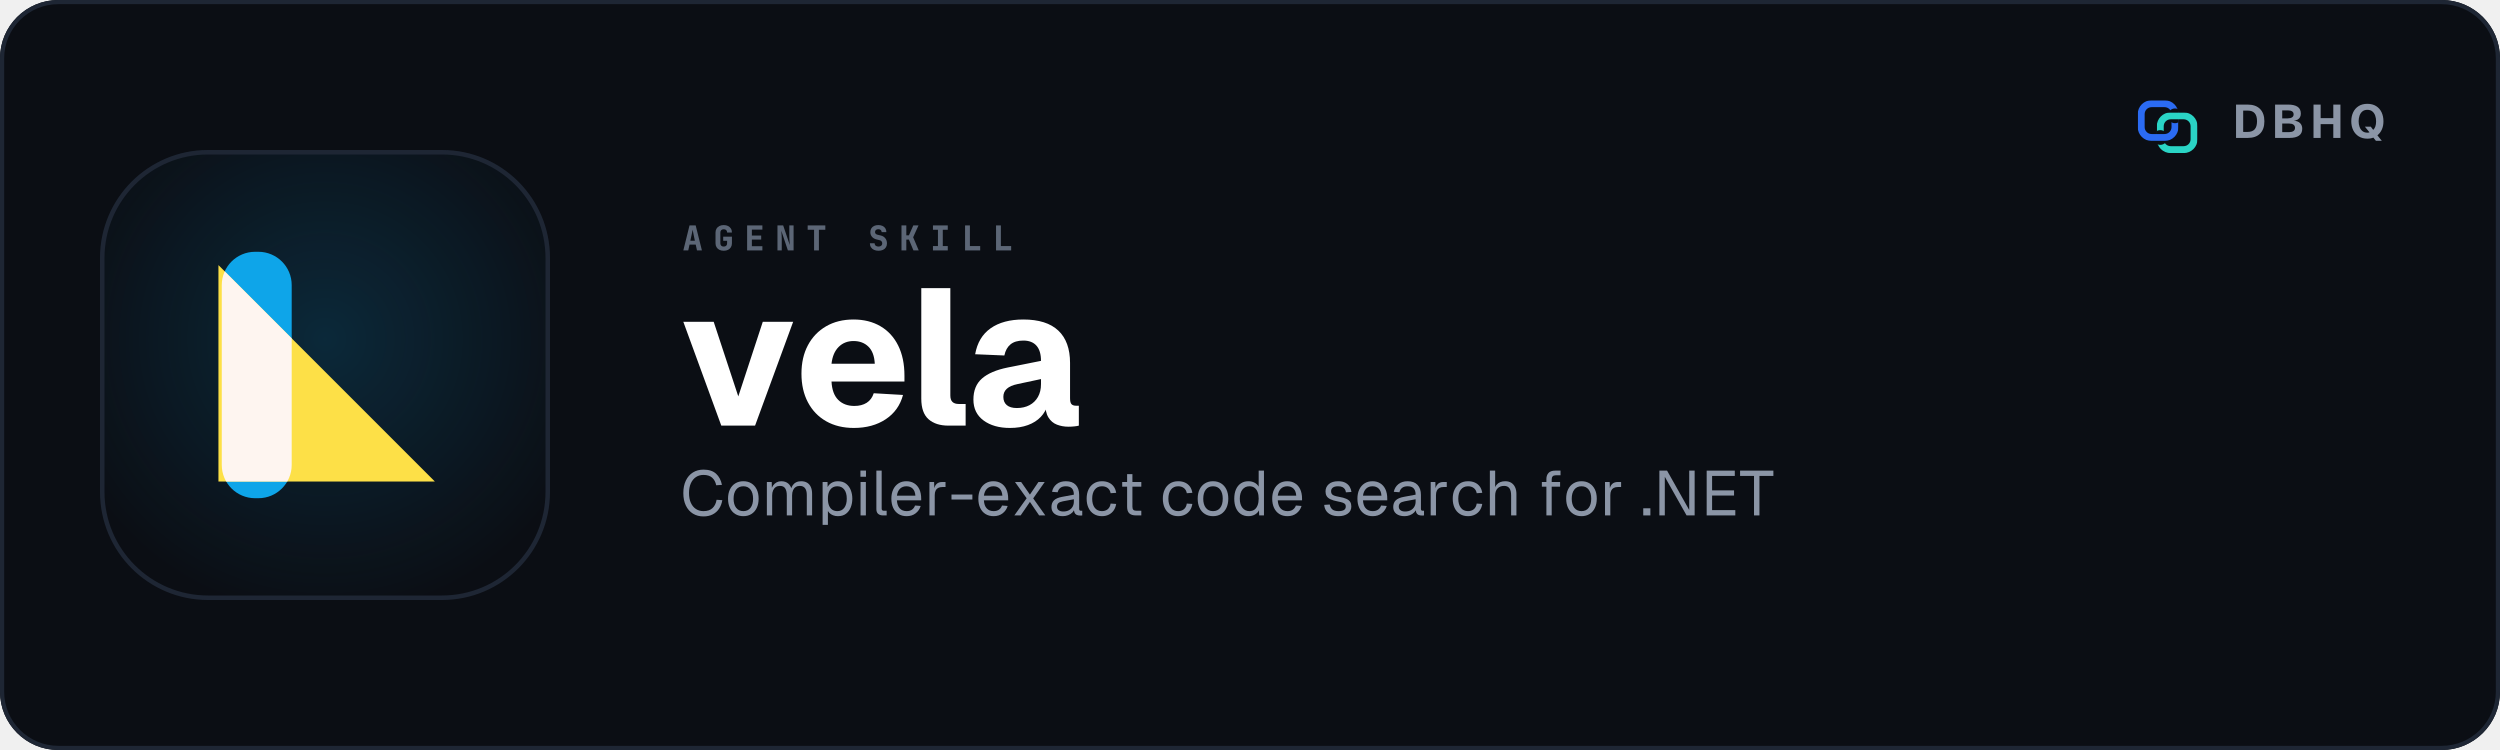
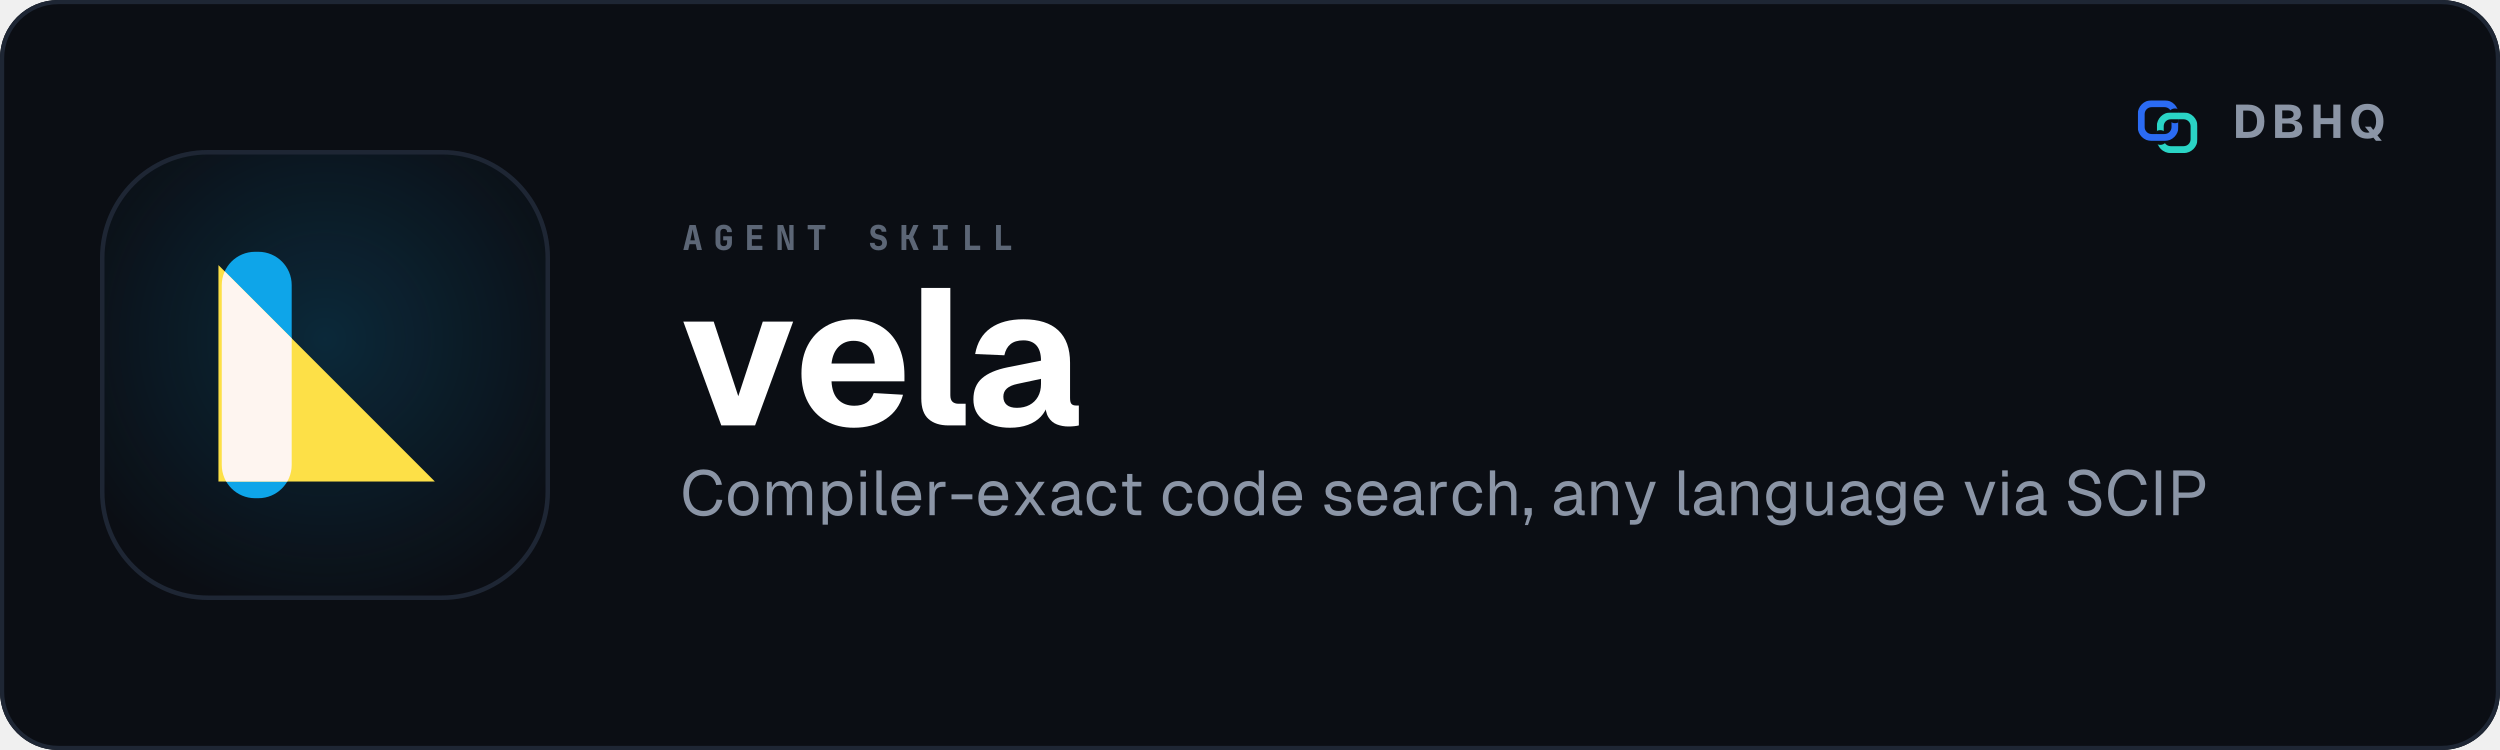
<svg xmlns="http://www.w3.org/2000/svg" viewBox="0 0 1200 360" width="1200" height="360">
  <path d="M28,0 H1172 A28,28 0 0 1 1200,28 V332 A28,28 0 0 1 1172,360 H28 A28,28 0 0 1 0,332 V28 A28,28 0 0 1 28,0 Z" fill="#0B0E14" />
  <path d="M28,1 H1172 A27,27 0 0 1 1199,28 V332 A27,27 0 0 1 1172,359 H28 A27,27 0 0 1 1,332 V28 A27,27 0 0 1 28,1 Z" fill="none" stroke="#1E2634" stroke-width="2" />
  <g transform="translate(48,72.0) scale(1.08)">
    <defs>
      <radialGradient id="bloom-872" cx="0.5" cy="0.42" r="0.62">
        <stop offset="0" stop-color="#0EA5E9" stop-opacity="0.174" />
        <stop offset="1" stop-color="#0EA5E9" stop-opacity="0" />
      </radialGradient>
    </defs>
    <path d="M48,0 H152 A48,48 0 0 1 200,48 V152 A48,48 0 0 1 152,200 H48 A48,48 0 0 1 0,152 V48 A48,48 0 0 1 48,0 Z" fill="#0B0E14" />
    <path d="M48,0 H152 A48,48 0 0 1 200,48 V152 A48,48 0 0 1 152,200 H48 A48,48 0 0 1 0,152 V48 A48,48 0 0 1 48,0 Z" fill="url(#bloom-872)" />
    <path d="M48,1 H152 A47,47 0 0 1 199,48 V152 A47,47 0 0 1 152,199 H48 A47,47 0 0 1 1,152 V48 A47,47 0 0 1 48,1 Z" fill="none" stroke="#1E2634" stroke-width="2" />
    <g transform="translate(26.0,26.0) scale(0.74)">
      <defs>
        <clipPath id="clip-872">
          <path d="M58,26 H60 A20,20 0 0 1 80,46 V154 A20,20 0 0 1 60,174 H58 A20,20 0 0 1 38,154 V46 A20,20 0 0 1 58,26 Z" fill="#000" />
        </clipPath>
      </defs>
      <g>
        <path d="M58,26 H60 A20,20 0 0 1 80,46 V154 A20,20 0 0 1 60,174 H58 A20,20 0 0 1 38,154 V46 A20,20 0 0 1 58,26 Z" fill="#0EA5E9" />
      </g>
      <path d="M36,34 L36,164 L166,164 Z" fill="#FDE047" />
      <g clip-path="url(#clip-872)">
        <path d="M36,34 L36,164 L166,164 Z" fill="#FEF5F0" />
      </g>
    </g>
  </g>
-   <g transform="translate(328,120.2)">
+   <g transform="translate(328,120.0)">
    <g fill="#5C6676" transform="translate(-0.473,0) scale(0.01644,-0.01644)">
      <g transform="translate(0.00,0)">
        <path d="M28.766 0 209.423 730H389.029L571.234 0H427.573L390.615 169.368H209.535L172.577 0ZM233.481 282.74H365.67L327.506 466.122Q319.151 508.038 311.425 546.367Q303.699 584.695 300 604.49Q296.301 584.695 289.425 546.791Q282.548 508.887 273.343 467.122Z" />
      </g>
      <g transform="translate(904.17,0)">
        <path d="M304.425 -10Q232.054 -10 178.034 17.123Q124.013 44.247 94.115 93.446Q64.218 142.644 64.218 208.494V521.506Q64.218 588.356 94.115 637.054Q124.013 685.753 178.034 712.877Q232.054 740 304.425 740Q376.795 740 430.316 712.801Q483.837 685.603 513.659 637.096Q543.481 588.59 543.481 521.506H402.519Q402.519 568.218 376.656 592.799Q350.793 617.381 303.842 617.381Q256.891 617.381 231.035 592.702Q205.18 568.023 205.18 521.657V208.494Q205.18 162.697 231.035 137.583Q256.891 112.468 303.842 112.468Q350.793 112.468 376.656 137.583Q402.519 162.697 402.519 208.494V281.314H288.494V401.535H543.481V208.494Q543.481 142.442 513.659 93.42Q483.837 44.397 430.316 17.199Q376.795 -10 304.425 -10Z" />
      </g>
      <g transform="translate(1808.33,0)">
        <path d="M83.013 0V730H528.494V607.23H221.276V433.891H493.494V316.519H221.276V122.77H528.494V0Z" />
      </g>
      <g transform="translate(2712.50,0)">
        <path d="M64.519 0V730H231.234L425.356 155.962Q422.506 191.154 418.732 237.847Q414.958 284.539 412.609 331.834Q410.26 379.129 410.26 413.43V730H535.481V0H368.766L176.494 574.038Q179.343 543.243 182.192 500.373Q185.042 457.503 187.391 413.181Q189.74 368.858 189.74 333.557V0Z" />
      </g>
      <g transform="translate(3616.67,0)">
        <path d="M229.519 0V602.984H42.26V730H557.74V602.984H370.481V0Z" />
      </g>
      <g transform="translate(4520.83,0)">
        <path d="" />
      </g>
      <g transform="translate(5425.00,0)">
        <path d="M302.301 -10Q226.356 -10 169.609 16.699Q112.862 43.397 81.814 92.596Q50.766 141.795 50.766 208.494H188.33Q188.33 164.481 219.261 138.475Q250.192 112.468 302.301 112.468Q353.26 112.468 382.191 137.851Q411.122 163.234 411.122 205.096Q411.122 238.054 392.293 263.76Q373.465 289.465 337.109 298.067L244.795 320.573Q161.356 340.573 112.513 397.17Q63.67 453.766 63.67 532.26Q63.67 596.205 91.793 642.753Q119.917 689.301 172.437 714.651Q224.958 740 296.151 740Q368.343 740 420.939 714.651Q473.535 689.301 502.659 642.828Q531.782 596.356 531.782 533.41H394.218Q394.218 573.218 367.862 596.224Q341.506 619.23 296.151 619.23Q251.644 619.23 226.289 596.649Q200.933 574.067 200.933 536.808Q200.933 506.151 219.46 486.569Q237.987 466.987 271.891 458.535L367.205 435.878Q451.247 416.728 500.24 354.433Q549.234 292.138 549.234 205.096Q549.234 140.247 519.186 91.548Q489.138 42.849 433.542 16.425Q377.946 -10 302.301 -10Z" />
      </g>
      <g transform="translate(6329.17,0)">
        <path d="M69.067 0V730H210.029V439.782H285.753L413.779 730H566.138L409.77 383.946L572.74 0H417.929L286.151 316.615H210.029V0Z" />
      </g>
      <g transform="translate(7233.33,0)">
        <path d="M83.766 0V127.016H229.368V602.984H83.766V730H516.234V602.984H370.632V127.016H516.234V0Z" />
      </g>
      <g transform="translate(8137.50,0)">
        <path d="M117.26 0V730H258.221V127.016H558.494V0Z" />
      </g>
      <g transform="translate(9041.67,0)">
        <path d="M117.26 0V730H258.221V127.016H558.494V0Z" />
      </g>
    </g>
  </g>
-   <g transform="translate(328,204.3)">
+   <g transform="translate(328,204.2)">
    <g fill="#FFFFFF" transform="translate(-1.934,0) scale(0.09296,-0.09296)">
      <g transform="translate(0.00,0)">
        <path d="M216.8 0 20.8 536H177.597L304.599 150.797L431 536H587.797L391.197 0Z" />
      </g>
      <g transform="translate(593.94,0)">
        <path d="M307.399 -12Q225.199 -12 164.4 22.6Q103.6 57.2 70.2 120.3Q36.8 183.4 36.8 268Q36.8 352.6 70.2 415.2Q103.6 477.8 164 512.9Q224.399 548 305.799 548Q385.599 548 444.898 513.1Q504.198 478.2 536.398 413.2Q568.598 348.2 568.598 258V227.6H191.998Q195.198 164.2 226.698 132.899Q258.198 101.599 309.799 101.599Q348 101.599 373.7 117.999Q399.4 134.399 410 167.2L561.198 158.4Q539.598 77.8 471.798 32.9Q403.999 -12 307.399 -12ZM191.998 319.6H415.4Q412.4 378.6 382.6 407.701Q352.8 436.801 305.799 436.801Q259.198 436.801 228.698 406.201Q198.198 375.6 191.998 319.6Z" />
      </g>
      <g transform="translate(1183.88,0)">
        <path d="M205.599 0Q140.4 0 103 33Q65.601 65.999 65.601 139.598V710H215.598V155.598Q215.598 132.398 226.798 122.098Q237.998 111.798 258.797 111.798H294.598V0Z" />
      </g>
      <g transform="translate(1481.82,0)">
        <path d="M225.4 -12Q141.6 -12 89.2 26.6Q36.8 65.2 36.8 134.4Q36.8 204.8 81.3 243.5Q125.8 282.2 213.4 300L385.801 334.4Q385.801 386.4 362.4 412.801Q339 439.201 294.599 439.201Q252.199 439.201 228.298 419.501Q204.398 399.801 196.598 362.2L45.8 368.6Q61.4 457.4 125.8 502.7Q190.2 548 294.599 548Q414.598 548 475.198 490.8Q535.798 433.6 535.798 323.6V141.199Q535.798 118.399 543.498 110.599Q551.198 102.799 566.198 102.799H581.198V0Q574.198 -2.2 558.598 -3.9Q542.999 -5.6 527.599 -5.6Q495.799 -5.6 468.199 5Q440.599 15.6 423.999 42.5Q407.4 69.4 407.4 118.4L419.8 108Q410.4 72.2 384.6 45Q358.8 17.8 318.5 2.9Q278.2 -12 225.4 -12ZM260.999 90.799Q298.399 90.799 326.3 105.599Q354.2 120.399 370 148.1Q385.801 175.8 385.801 214.4V240.401L264.198 214.4Q227.598 206.8 209.498 190.5Q191.398 174.2 191.398 148.4Q191.398 120.999 209.198 105.899Q226.998 90.799 260.999 90.799Z" />
      </g>
    </g>
  </g>
-   <g transform="translate(328,247.4)">
+   <g transform="translate(328,247.3)">
    <g fill="#8B95A6" transform="translate(-1.363,0) scale(0.03028,-0.03028)">
      <g transform="translate(0.00,0)">
        <path d="M364 -16Q269 -16 197.0 28.5Q125 73 85.0 156.0Q45 239 45 354Q45 469 85.0 552.5Q125 636 197.0 681.0Q269 726 364 726Q493 726 564.0 661.0Q635 596 657 484L566 478Q551 554 502.0 598.0Q453 642 364 642Q296 642 244.5 607.5Q193 573 164.0 508.5Q135 444 135 354Q135 264 164.0 200.0Q193 136 244.5 102.0Q296 68 364 68Q457 68 508.0 116.5Q559 165 572 248L663 242Q650 165 612.0 107.0Q574 49 511.5 16.5Q449 -16 364 -16Z" />
      </g>
      <g transform="translate(709.60,0)">
        <path d="M287 -12Q214 -12 159.0 22.0Q104 56 74.0 118.5Q44 181 44 265Q44 350 74.0 412.0Q104 474 159.0 508.0Q214 542 287 542Q360 542 414.5 508.0Q469 474 499.0 412.0Q529 350 529 265Q529 181 499.0 118.5Q469 56 414.5 22.0Q360 -12 287 -12ZM287 68Q360 68 400.5 120.5Q441 173 441 265Q441 357 400.5 409.5Q360 462 287 462Q214 462 173.0 409.5Q132 357 132 265Q132 173 173.0 120.5Q214 68 287 68Z" />
      </g>
      <g transform="translate(1289.21,0)">
        <path d="M80 0V530H157L160 396L148 400Q157 444 179.5 475.5Q202 507 235.0 524.5Q268 542 308 542Q377 542 420.5 504.0Q464 466 475 398L459 399Q467 445 488.5 476.5Q510 508 544.0 525.0Q578 542 622 542Q679 542 718.0 518.5Q757 495 777.0 450.0Q797 405 797 341V0H713V323Q713 395 685.0 431.5Q657 468 602 468Q565 468 537.5 450.0Q510 432 495.0 398.5Q480 365 480 317V0H396V317Q396 388 371.0 428.0Q346 468 287 468Q250 468 222.5 450.0Q195 432 179.5 398.0Q164 364 164 317V0Z" />
      </g>
      <g transform="translate(2172.81,0)">
        <path d="M80 -150V530H158L160 416L148 422Q168 481 214.5 511.5Q261 542 322 542Q401 542 451.5 503.0Q502 464 526.5 401.0Q551 338 551 265Q551 192 526.5 129.0Q502 66 451.5 27.0Q401 -12 322 -12Q281 -12 245.5 2.0Q210 16 185.5 41.0Q161 66 152 100L164 114V-150ZM314 68Q383 68 423.0 120.0Q463 172 463 265Q463 358 423.0 410.0Q383 462 314 462Q268 462 234.5 440.0Q201 418 182.5 374.0Q164 330 164 265Q164 200 182.0 156.0Q200 112 234.0 90.0Q268 68 314 68Z" />
      </g>
      <g transform="translate(2774.42,0)">
        <path d="M80 0V530H164V0ZM78 613V711H166V613Z" />
      </g>
      <g transform="translate(3025.02,0)">
        <path d="M184 0Q138 0 109.0 24.0Q80 48 80 100V710H164V107Q164 91 172.5 82.5Q181 74 197 74H243V0Z" />
      </g>
      <g transform="translate(3298.63,0)">
        <path d="M287 -12Q212 -12 157.5 22.0Q103 56 73.5 118.5Q44 181 44 265Q44 349 73.5 411.0Q103 473 156.5 507.5Q210 542 283 542Q352 542 405.0 509.5Q458 477 487.5 415.0Q517 353 517 264V239H132Q137 154 177.5 111.0Q218 68 287 68Q339 68 372.5 92.5Q406 117 419 157L509 150Q488 79 429.5 33.5Q371 -12 287 -12ZM132 313H425Q419 390 380.5 426.0Q342 462 283 462Q222 462 182.5 424.5Q143 387 132 313Z" />
      </g>
      <g transform="translate(3866.23,0)">
        <path d="M80 0V530H154L158 396L150 399Q160 467 193.5 498.5Q227 530 283 530H335V450H284Q244 450 217.5 435.5Q191 421 177.5 392.5Q164 364 164 320V0Z" />
      </g>
      <g transform="translate(4251.84,0)">
        <path d="M44 252V331H375V252Z" />
      </g>
      <g transform="translate(4677.44,0)">
        <path d="M287 -12Q212 -12 157.5 22.0Q103 56 73.5 118.5Q44 181 44 265Q44 349 73.5 411.0Q103 473 156.5 507.5Q210 542 283 542Q352 542 405.0 509.5Q458 477 487.5 415.0Q517 353 517 264V239H132Q137 154 177.5 111.0Q218 68 287 68Q339 68 372.5 92.5Q406 117 419 157L509 150Q488 79 429.5 33.5Q371 -12 287 -12ZM132 313H425Q419 390 380.5 426.0Q342 462 283 462Q222 462 182.5 424.5Q143 387 132 313Z" />
      </g>
      <g transform="translate(5245.05,0)">
        <path d="M47 0 242 272 57 530H155L294 330L429 530H529L346 270L538 0H440L294 214L147 0Z" />
      </g>
      <g transform="translate(5836.65,0)">
        <path d="M223 -12Q141 -12 92.5 26.0Q44 64 44 132Q44 200 84.0 239.0Q124 278 211 294L399 329Q399 396 367.5 429.0Q336 462 273 462Q218 462 186.0 437.5Q154 413 142 367L53 374Q68 449 125.5 495.5Q183 542 273 542Q375 542 429.0 484.5Q483 427 483 326V107Q483 89 489.5 81.5Q496 74 511 74H532V0Q528 -1 519.0 -1.5Q510 -2 500 -2Q464 -2 441.5 9.5Q419 21 409.0 45.5Q399 70 399 110L409 108Q402 74 375.0 46.5Q348 19 308.0 3.5Q268 -12 223 -12ZM231 62Q284 62 321.5 82.5Q359 103 379.0 138.5Q399 174 399 218V256L227 224Q173 214 152.5 193.5Q132 173 132 140Q132 103 158.5 82.5Q185 62 231 62Z" />
      </g>
      <g transform="translate(6394.26,0)">
        <path d="M287 -12Q213 -12 158.5 22.0Q104 56 74.0 118.5Q44 181 44 265Q44 349 74.0 411.0Q104 473 158.5 507.5Q213 542 287 542Q348 542 395.5 520.5Q443 499 473.0 458.0Q503 417 512 358L424 352Q415 405 378.0 433.5Q341 462 287 462Q214 462 173.0 409.5Q132 357 132 265Q132 173 173.0 120.5Q214 68 287 68Q341 68 378.0 98.0Q415 128 424 188L512 182Q503 123 473.0 79.5Q443 36 395.5 12.0Q348 -12 287 -12Z" />
      </g>
      <g transform="translate(6946.86,0)">
        <path d="M274 0Q202 0 167.5 33.0Q133 66 133 136V654H217V138Q217 102 233.0 88.0Q249 74 282 74H358V0ZM55 456V530H358V456Z" />
      </g>
      <g transform="translate(7345.47,0)">
        <path d="" />
      </g>
      <g transform="translate(7602.07,0)">
        <path d="M287 -12Q213 -12 158.5 22.0Q104 56 74.0 118.5Q44 181 44 265Q44 349 74.0 411.0Q104 473 158.5 507.5Q213 542 287 542Q348 542 395.5 520.5Q443 499 473.0 458.0Q503 417 512 358L424 352Q415 405 378.0 433.5Q341 462 287 462Q214 462 173.0 409.5Q132 357 132 265Q132 173 173.0 120.5Q214 68 287 68Q341 68 378.0 98.0Q415 128 424 188L512 182Q503 123 473.0 79.5Q443 36 395.5 12.0Q348 -12 287 -12Z" />
      </g>
      <g transform="translate(8154.67,0)">
        <path d="M287 -12Q214 -12 159.0 22.0Q104 56 74.0 118.5Q44 181 44 265Q44 350 74.0 412.0Q104 474 159.0 508.0Q214 542 287 542Q360 542 414.5 508.0Q469 474 499.0 412.0Q529 350 529 265Q529 181 499.0 118.5Q469 56 414.5 22.0Q360 -12 287 -12ZM287 68Q360 68 400.5 120.5Q441 173 441 265Q441 357 400.5 409.5Q360 462 287 462Q214 462 173.0 409.5Q132 357 132 265Q132 173 173.0 120.5Q214 68 287 68Z" />
      </g>
      <g transform="translate(8734.28,0)">
        <path d="M268 -12Q199 -12 148.5 22.0Q98 56 71.0 118.0Q44 180 44 265Q44 350 71.0 412.0Q98 474 148.5 508.0Q199 542 268 542Q321 542 365.0 519.5Q409 497 431 456V710H515V0H439L436 80Q414 37 369.0 12.5Q324 -12 268 -12ZM285 68Q332 68 364.5 92.0Q397 116 414.0 160.5Q431 205 431 265Q431 327 414.0 371.0Q397 415 364.5 438.5Q332 462 285 462Q215 462 173.5 409.5Q132 357 132 265Q132 174 173.5 121.0Q215 68 285 68Z" />
      </g>
      <g transform="translate(9335.88,0)">
        <path d="M287 -12Q212 -12 157.5 22.0Q103 56 73.5 118.5Q44 181 44 265Q44 349 73.5 411.0Q103 473 156.5 507.5Q210 542 283 542Q352 542 405.0 509.5Q458 477 487.5 415.0Q517 353 517 264V239H132Q137 154 177.5 111.0Q218 68 287 68Q339 68 372.5 92.5Q406 117 419 157L509 150Q488 79 429.5 33.5Q371 -12 287 -12ZM132 313H425Q419 390 380.5 426.0Q342 462 283 462Q222 462 182.5 424.5Q143 387 132 313Z" />
      </g>
      <g transform="translate(9903.49,0)">
        <path d="" />
      </g>
      <g transform="translate(10160.09,0)">
        <path d="M273 -12Q200 -12 150.5 11.0Q101 34 74.5 74.5Q48 115 44 167L132 173Q140 125 171.5 96.5Q203 68 273 68Q327 68 356.5 85.5Q386 103 386 142Q386 163 376.5 177.0Q367 191 339.0 201.5Q311 212 257 222Q183 236 141.0 257.0Q99 278 82.0 308.0Q65 338 65 380Q65 451 117.5 496.5Q170 542 266 542Q336 542 380.5 517.5Q425 493 448.0 454.0Q471 415 476 372L388 366Q386 391 373.0 413.0Q360 435 334.0 448.5Q308 462 264 462Q207 462 180.0 440.0Q153 418 153 384Q153 358 163.5 341.5Q174 325 200.5 314.5Q227 304 273 296Q351 283 395.0 263.0Q439 243 456.5 213.5Q474 184 474 142Q474 69 417.5 28.5Q361 -12 273 -12Z" />
      </g>
      <g transform="translate(10686.70,0)">
        <path d="M287 -12Q212 -12 157.5 22.0Q103 56 73.5 118.5Q44 181 44 265Q44 349 73.5 411.0Q103 473 156.5 507.5Q210 542 283 542Q352 542 405.0 509.5Q458 477 487.5 415.0Q517 353 517 264V239H132Q137 154 177.5 111.0Q218 68 287 68Q339 68 372.5 92.5Q406 117 419 157L509 150Q488 79 429.5 33.5Q371 -12 287 -12ZM132 313H425Q419 390 380.5 426.0Q342 462 283 462Q222 462 182.5 424.5Q143 387 132 313Z" />
      </g>
      <g transform="translate(11254.30,0)">
        <path d="M223 -12Q141 -12 92.5 26.0Q44 64 44 132Q44 200 84.0 239.0Q124 278 211 294L399 329Q399 396 367.5 429.0Q336 462 273 462Q218 462 186.0 437.5Q154 413 142 367L53 374Q68 449 125.5 495.5Q183 542 273 542Q375 542 429.0 484.5Q483 427 483 326V107Q483 89 489.5 81.5Q496 74 511 74H532V0Q528 -1 519.0 -1.5Q510 -2 500 -2Q464 -2 441.5 9.5Q419 21 409.0 45.5Q399 70 399 110L409 108Q402 74 375.0 46.5Q348 19 308.0 3.5Q268 -12 223 -12ZM231 62Q284 62 321.5 82.5Q359 103 379.0 138.5Q399 174 399 218V256L227 224Q173 214 152.5 193.5Q132 173 132 140Q132 103 158.5 82.5Q185 62 231 62Z" />
      </g>
      <g transform="translate(11811.91,0)">
        <path d="M80 0V530H154L158 396L150 399Q160 467 193.5 498.5Q227 530 283 530H335V450H284Q244 450 217.5 435.5Q191 421 177.5 392.5Q164 364 164 320V0Z" />
      </g>
      <g transform="translate(12197.51,0)">
        <path d="M287 -12Q213 -12 158.5 22.0Q104 56 74.0 118.5Q44 181 44 265Q44 349 74.0 411.0Q104 473 158.5 507.5Q213 542 287 542Q348 542 395.5 520.5Q443 499 473.0 458.0Q503 417 512 358L424 352Q415 405 378.0 433.5Q341 462 287 462Q214 462 173.0 409.5Q132 357 132 265Q132 173 173.0 120.5Q214 68 287 68Q341 68 378.0 98.0Q415 128 424 188L512 182Q503 123 473.0 79.5Q443 36 395.5 12.0Q348 -12 287 -12Z" />
      </g>
      <g transform="translate(12750.12,0)">
        <path d="M80 0V710H164V413L154 415Q164 459 188.0 487.0Q212 515 247.0 528.5Q282 542 324 542Q381 542 420.5 516.5Q460 491 480.5 445.5Q501 400 501 341V0H417V317Q417 394 389.5 431.0Q362 468 306 468Q242 468 203.0 429.0Q164 390 164 316V0Z" />
      </g>
      <g transform="translate(13337.72,0)">
-         <path d="" />
-       </g>
-       <g transform="translate(13594.33,0)">
-         <path d="M132 0V578Q132 637 166.0 673.5Q200 710 272 710H356V636H278Q247 636 231.5 619.0Q216 602 216 572V0ZM60 456V530H349V456Z" />
-       </g>
-       <g transform="translate(13995.93,0)">
-         <path d="M287 -12Q214 -12 159.0 22.0Q104 56 74.0 118.5Q44 181 44 265Q44 350 74.0 412.0Q104 474 159.0 508.0Q214 542 287 542Q360 542 414.5 508.0Q469 474 499.0 412.0Q529 350 529 265Q529 181 499.0 118.5Q469 56 414.5 22.0Q360 -12 287 -12ZM287 68Q360 68 400.5 120.5Q441 173 441 265Q441 357 400.5 409.5Q360 462 287 462Q214 462 173.0 409.5Q132 357 132 265Q132 173 173.0 120.5Q214 68 287 68Z" />
-       </g>
-       <g transform="translate(14575.53,0)">
-         <path d="M80 0V530H154L158 396L150 399Q160 467 193.5 498.5Q227 530 283 530H335V450H284Q244 450 217.5 435.5Q191 421 177.5 392.5Q164 364 164 320V0Z" />
-       </g>
-       <g transform="translate(14961.14,0)">
-         <path d="" />
-       </g>
-       <g transform="translate(15217.74,0)">
-         <path d="M44 0V113H157V0Z" />
-       </g>
-       <g transform="translate(15425.35,0)">
-         <path d="M92 0V710H214L565 86V710H651V0H523L178 612V0Z" />
-       </g>
-       <g transform="translate(16174.95,0)">
-         <path d="M92 0V710H538V626H178V397H526V315H178V84H546V0Z" />
-       </g>
-       <g transform="translate(16784.56,0)">
-         <path d="M233 0V626H12V710H540V626H319V0Z" />
+         <path d="M47 -156 95 0H44V113H157V14L97 -156Z" />
+       </g>
+       <g transform="translate(13545.33,0)">
+         <path d="" />
+       </g>
+       <g transform="translate(13801.93,0)">
+         <path d="M223 -12Q141 -12 92.5 26.0Q44 64 44 132Q44 200 84.0 239.0Q124 278 211 294L399 329Q399 396 367.5 429.0Q336 462 273 462Q218 462 186.0 437.5Q154 413 142 367L53 374Q68 449 125.5 495.5Q183 542 273 542Q375 542 429.0 484.5Q483 427 483 326V107Q483 89 489.5 81.5Q496 74 511 74H532V0Q528 -1 519.0 -1.5Q510 -2 500 -2Q464 -2 441.5 9.5Q419 21 409.0 45.5Q399 70 399 110L409 108Q402 74 375.0 46.5Q348 19 308.0 3.5Q268 -12 223 -12ZM231 62Q284 62 321.5 82.5Q359 103 379.0 138.5Q399 174 399 218V256L227 224Q173 214 152.5 193.5Q132 173 132 140Q132 103 158.5 82.5Q185 62 231 62Z" />
+       </g>
+       <g transform="translate(14359.53,0)">
+         <path d="M80 0V530H157L160 395L150 404Q160 451 185.0 481.5Q210 512 245.5 527.0Q281 542 322 542Q383 542 422.5 515.0Q462 488 481.5 442.5Q501 397 501 341V0H417V317Q417 366 405.5 399.5Q394 433 369.0 450.5Q344 468 304 468Q243 468 203.5 429.5Q164 391 164 317V0Z" />
+       </g>
+       <g transform="translate(14947.14,0)">
+         <path d="M103 -150V-76H164Q192 -76 205.5 -67.5Q219 -59 226 -40L245 10H216L22 530H114L272 88L423 530H515L300 -67Q285 -110 255.0 -130.0Q225 -150 172 -150Z" />
+       </g>
+       <g transform="translate(15490.74,0)">
+         <path d="" />
+       </g>
+       <g transform="translate(15747.35,0)">
+         <path d="M184 0Q138 0 109.0 24.0Q80 48 80 100V710H164V107Q164 91 172.5 82.5Q181 74 197 74H243V0Z" />
+       </g>
+       <g transform="translate(16020.95,0)">
+         <path d="M223 -12Q141 -12 92.5 26.0Q44 64 44 132Q44 200 84.0 239.0Q124 278 211 294L399 329Q399 396 367.5 429.0Q336 462 273 462Q218 462 186.0 437.5Q154 413 142 367L53 374Q68 449 125.5 495.5Q183 542 273 542Q375 542 429.0 484.5Q483 427 483 326V107Q483 89 489.5 81.5Q496 74 511 74H532V0Q528 -1 519.0 -1.5Q510 -2 500 -2Q464 -2 441.5 9.5Q419 21 409.0 45.5Q399 70 399 110L409 108Q402 74 375.0 46.5Q348 19 308.0 3.5Q268 -12 223 -12ZM231 62Q284 62 321.5 82.5Q359 103 379.0 138.5Q399 174 399 218V256L227 224Q173 214 152.5 193.5Q132 173 132 140Q132 103 158.5 82.5Q185 62 231 62Z" />
+       </g>
+       <g transform="translate(16578.56,0)">
+         <path d="M80 0V530H157L160 395L150 404Q160 451 185.0 481.5Q210 512 245.5 527.0Q281 542 322 542Q383 542 422.5 515.0Q462 488 481.5 442.5Q501 397 501 341V0H417V317Q417 366 405.5 399.5Q394 433 369.0 450.5Q344 468 304 468Q243 468 203.5 429.5Q164 391 164 317V0Z" />
+       </g>
+       <g transform="translate(17166.16,0)">
+         <path d="M281 -162Q224 -162 178.0 -143.0Q132 -124 101.0 -89.0Q70 -54 59 -8L147 -2Q159 -39 189.5 -60.5Q220 -82 281 -82Q353 -82 391.5 -53.0Q430 -24 430 34V120Q411 78 369.0 53.0Q327 28 275 28Q208 28 155.5 61.0Q103 94 73.5 152.0Q44 210 44 285Q44 361 73.0 418.5Q102 476 153.5 509.0Q205 542 271 542Q327 542 371.5 516.0Q416 490 434 446V530H514V36Q514 -26 486.0 -70.5Q458 -115 406.0 -138.5Q354 -162 281 -162ZM279 108Q347 108 388.0 155.5Q429 203 430 285Q431 340 412.5 379.5Q394 419 359.5 440.5Q325 462 279 462Q209 462 170.5 414.5Q132 367 132 285Q132 203 171.5 155.5Q211 108 279 108Z" />
+       </g>
+       <g transform="translate(17766.77,0)">
+         <path d="M254 -12Q175 -12 127.5 41.5Q80 95 80 189V530H164V212Q164 135 191.5 98.5Q219 62 276 62Q339 62 375.0 102.5Q411 143 411 214V530H495V0H415V131L428 124Q412 59 367.0 23.5Q322 -12 254 -12Z" />
+       </g>
+       <g transform="translate(18348.37,0)">
+         <path d="M223 -12Q141 -12 92.5 26.0Q44 64 44 132Q44 200 84.0 239.0Q124 278 211 294L399 329Q399 396 367.5 429.0Q336 462 273 462Q218 462 186.0 437.5Q154 413 142 367L53 374Q68 449 125.5 495.5Q183 542 273 542Q375 542 429.0 484.5Q483 427 483 326V107Q483 89 489.5 81.5Q496 74 511 74H532V0Q528 -1 519.0 -1.5Q510 -2 500 -2Q464 -2 441.5 9.5Q419 21 409.0 45.5Q399 70 399 110L409 108Q402 74 375.0 46.5Q348 19 308.0 3.5Q268 -12 223 -12ZM231 62Q284 62 321.5 82.5Q359 103 379.0 138.5Q399 174 399 218V256L227 224Q173 214 152.5 193.5Q132 173 132 140Q132 103 158.5 82.5Q185 62 231 62Z" />
+       </g>
+       <g transform="translate(18905.98,0)">
+         <path d="M281 -162Q224 -162 178.0 -143.0Q132 -124 101.0 -89.0Q70 -54 59 -8L147 -2Q159 -39 189.5 -60.5Q220 -82 281 -82Q353 -82 391.5 -53.0Q430 -24 430 34V120Q411 78 369.0 53.0Q327 28 275 28Q208 28 155.5 61.0Q103 94 73.5 152.0Q44 210 44 285Q44 361 73.0 418.5Q102 476 153.5 509.0Q205 542 271 542Q327 542 371.5 516.0Q416 490 434 446V530H514V36Q514 -26 486.0 -70.5Q458 -115 406.0 -138.5Q354 -162 281 -162ZM279 108Q347 108 388.0 155.5Q429 203 430 285Q431 340 412.5 379.5Q394 419 359.5 440.5Q325 462 279 462Q209 462 170.5 414.5Q132 367 132 285Q132 203 171.5 155.5Q211 108 279 108Z" />
+       </g>
+       <g transform="translate(19506.58,0)">
+         <path d="M287 -12Q212 -12 157.5 22.0Q103 56 73.5 118.5Q44 181 44 265Q44 349 73.5 411.0Q103 473 156.5 507.5Q210 542 283 542Q352 542 405.0 509.5Q458 477 487.5 415.0Q517 353 517 264V239H132Q137 154 177.5 111.0Q218 68 287 68Q339 68 372.5 92.5Q406 117 419 157L509 150Q488 79 429.5 33.5Q371 -12 287 -12ZM132 313H425Q419 390 380.5 426.0Q342 462 283 462Q222 462 182.5 424.5Q143 387 132 313Z" />
+       </g>
+       <g transform="translate(20074.19,0)">
+         <path d="" />
+       </g>
+       <g transform="translate(20330.79,0)">
+         <path d="M215 0 22 530H114L268 86L422 530H514L321 0Z" />
+       </g>
+       <g transform="translate(20873.40,0)">
+         <path d="M80 0V530H164V0ZM78 613V711H166V613Z" />
+       </g>
+       <g transform="translate(21124.00,0)">
+         <path d="M223 -12Q141 -12 92.5 26.0Q44 64 44 132Q44 200 84.0 239.0Q124 278 211 294L399 329Q399 396 367.5 429.0Q336 462 273 462Q218 462 186.0 437.5Q154 413 142 367L53 374Q68 449 125.5 495.5Q183 542 273 542Q375 542 429.0 484.5Q483 427 483 326V107Q483 89 489.5 81.5Q496 74 511 74H532V0Q528 -1 519.0 -1.5Q510 -2 500 -2Q464 -2 441.5 9.5Q419 21 409.0 45.5Q399 70 399 110L409 108Q402 74 375.0 46.5Q348 19 308.0 3.5Q268 -12 223 -12ZM231 62Q284 62 321.5 82.5Q359 103 379.0 138.5Q399 174 399 218V256L227 224Q173 214 152.5 193.5Q132 173 132 140Q132 103 158.5 82.5Q185 62 231 62Z" />
+       </g>
+       <g transform="translate(21681.60,0)">
+         <path d="" />
+       </g>
+       <g transform="translate(21938.21,0)">
+         <path d="M336 -16Q254 -16 193.0 15.0Q132 46 96.5 100.5Q61 155 55 227L145 233Q152 180 176.0 143.0Q200 106 240.5 87.0Q281 68 338 68Q388 68 423.0 81.0Q458 94 476.5 119.0Q495 144 495 180Q495 213 479.5 238.5Q464 264 420.5 285.5Q377 307 292 328Q210 349 161.5 374.0Q113 399 91.5 435.0Q70 471 70 524Q70 584 98.5 629.5Q127 675 180.0 700.5Q233 726 306 726Q384 726 440.0 696.5Q496 667 529.0 616.0Q562 565 570 500L480 494Q474 537 452.5 570.5Q431 604 394.0 623.0Q357 642 304 642Q238 642 199.0 610.5Q160 579 160 528Q160 495 175.5 473.5Q191 452 231.0 435.5Q271 419 346 400Q435 378 487.5 347.5Q540 317 562.5 277.0Q585 237 585 186Q585 124 553.0 78.5Q521 33 465.0 8.5Q409 -16 336 -16Z" />
+       </g>
+       <g transform="translate(22584.81,0)">
+         <path d="M364 -16Q269 -16 197.0 28.5Q125 73 85.0 156.0Q45 239 45 354Q45 469 85.0 552.5Q125 636 197.0 681.0Q269 726 364 726Q493 726 564.0 661.0Q635 596 657 484L566 478Q551 554 502.0 598.0Q453 642 364 642Q296 642 244.5 607.5Q193 573 164.0 508.5Q135 444 135 354Q135 264 164.0 200.0Q193 136 244.5 102.0Q296 68 364 68Q457 68 508.0 116.5Q559 165 572 248L663 242Q650 165 612.0 107.0Q574 49 511.5 16.5Q449 -16 364 -16Z" />
+       </g>
+       <g transform="translate(23294.42,0)">
+         <path d="M92 0V710H178V0Z" />
+       </g>
+       <g transform="translate(23571.02,0)">
+         <path d="M92 0V710H347Q466 710 532.0 653.0Q598 596 598 495Q598 427 568.0 377.5Q538 328 482.0 302.0Q426 276 347 276H178V0ZM178 360H347Q427 360 467.5 394.0Q508 428 508 495Q508 560 467.5 593.0Q427 626 347 626H178Z" />
      </g>
    </g>
  </g>
  <g transform="translate(1019.659,40) scale(0.208)">
    <defs>
      <mask id="maendorse">
        <rect width="200" height="200" fill="white" />
        <circle cx="126" cy="88" r="17" fill="black" />
      </mask>
      <mask id="mbendorse">
        <rect width="200" height="200" fill="white" />
        <circle cx="92" cy="138" r="17" fill="black" />
      </mask>
    </defs>
    <g transform="translate(-9,-13)">
      <g mask="url(#maendorse)">
        <rect x="48" y="60" width="78" height="78" rx="24" fill="none" stroke="#2B6BF3" stroke-width="16" />
      </g>
      <g mask="url(#mbendorse)">
        <rect x="92" y="88" width="78" height="78" rx="24" fill="none" stroke="#2AD4C5" stroke-width="16" />
      </g>
    </g>
  </g>
  <g transform="translate(1073.3,66.2)">
    <g fill="#8B95A6" transform="translate(-1.668,0) scale(0.02254,-0.02254)">
      <g transform="translate(0.00,0)">
        <path d="M74.001 0V710H318.6Q491.599 710 584.599 617.5Q677.599 525 677.599 354Q677.599 184 586.099 92.0Q494.599 0 324.6 0ZM225.998 127.798H318.6Q422.001 127.798 471.501 183.599Q521.002 239.399 521.002 354.6Q521.002 470.601 471.501 526.401Q422.001 582.202 318.6 582.202H225.998Z" />
      </g>
      <g transform="translate(831.38,0)">
        <path d="M74.001 0V710H350.399Q482.399 710 552.299 663.7Q622.199 617.4 622.199 517.2Q622.199 473 604.299 440.4Q586.398 407.8 551.798 388.9Q517.198 370 467.998 366.4L467.598 367.6Q557.398 362.2 604.798 316.7Q652.199 271.2 652.199 195.6Q652.199 96.8 582.599 48.4Q512.999 0 384.4 0ZM225.998 123.598H376.6Q431.601 123.598 465.101 146.099Q498.601 168.599 498.601 213.799Q498.601 259 465.401 282.4Q432.201 305.801 376.6 305.801H225.998ZM225.998 416.199H345.6Q402 416.199 435.301 437.9Q468.601 459.6 468.601 501.201Q468.601 545.201 436.201 565.801Q403.801 586.402 345.6 586.402H225.998Z" />
      </g>
      <g transform="translate(1649.75,0)">
        <path d="M74.001 0V710H225.998V373.4L158.599 421.199H562.801L495.402 373.4V710H647.399V0H495.402V340.6L562.801 293.401H158.599L225.998 340.6V0Z" />
      </g>
      <g transform="translate(2486.12,0)">
        <path d="M566.599 -61.8 511.799 7Q488.999 -3.6 456.399 -9.8Q423.799 -16 384.599 -16Q279.599 -16 202.7 31.4Q125.8 78.8 83.9 162.5Q42 246.2 42 354Q42 459.8 81.3 543.8Q120.6 627.8 197.4 676.9Q274.2 726 384.599 726Q495.799 726 572.299 676.9Q648.799 627.8 687.898 543.8Q726.998 459.8 726.998 354Q726.998 255.4 693.498 180.3Q659.998 105.199 598.198 55.199L692.198 -61.8ZM384.599 111.798Q398.2 111.798 409.2 113.398Q420.2 114.998 429.6 118.598L331.4 239.799H456.999L509 170.997Q538.8 199.198 554.601 243.699Q570.401 288.199 570.401 354Q570.401 419.201 550.901 474.601Q531.401 530.001 490.4 564.102Q449.4 598.202 384.599 598.202Q319.799 598.202 278.698 564.102Q237.598 530.001 218.098 474.601Q198.597 419.201 198.597 354Q198.597 289.799 218.398 234.399Q238.198 178.999 279.498 145.398Q320.799 111.798 384.599 111.798Z" />
      </g>
    </g>
  </g>
</svg>
